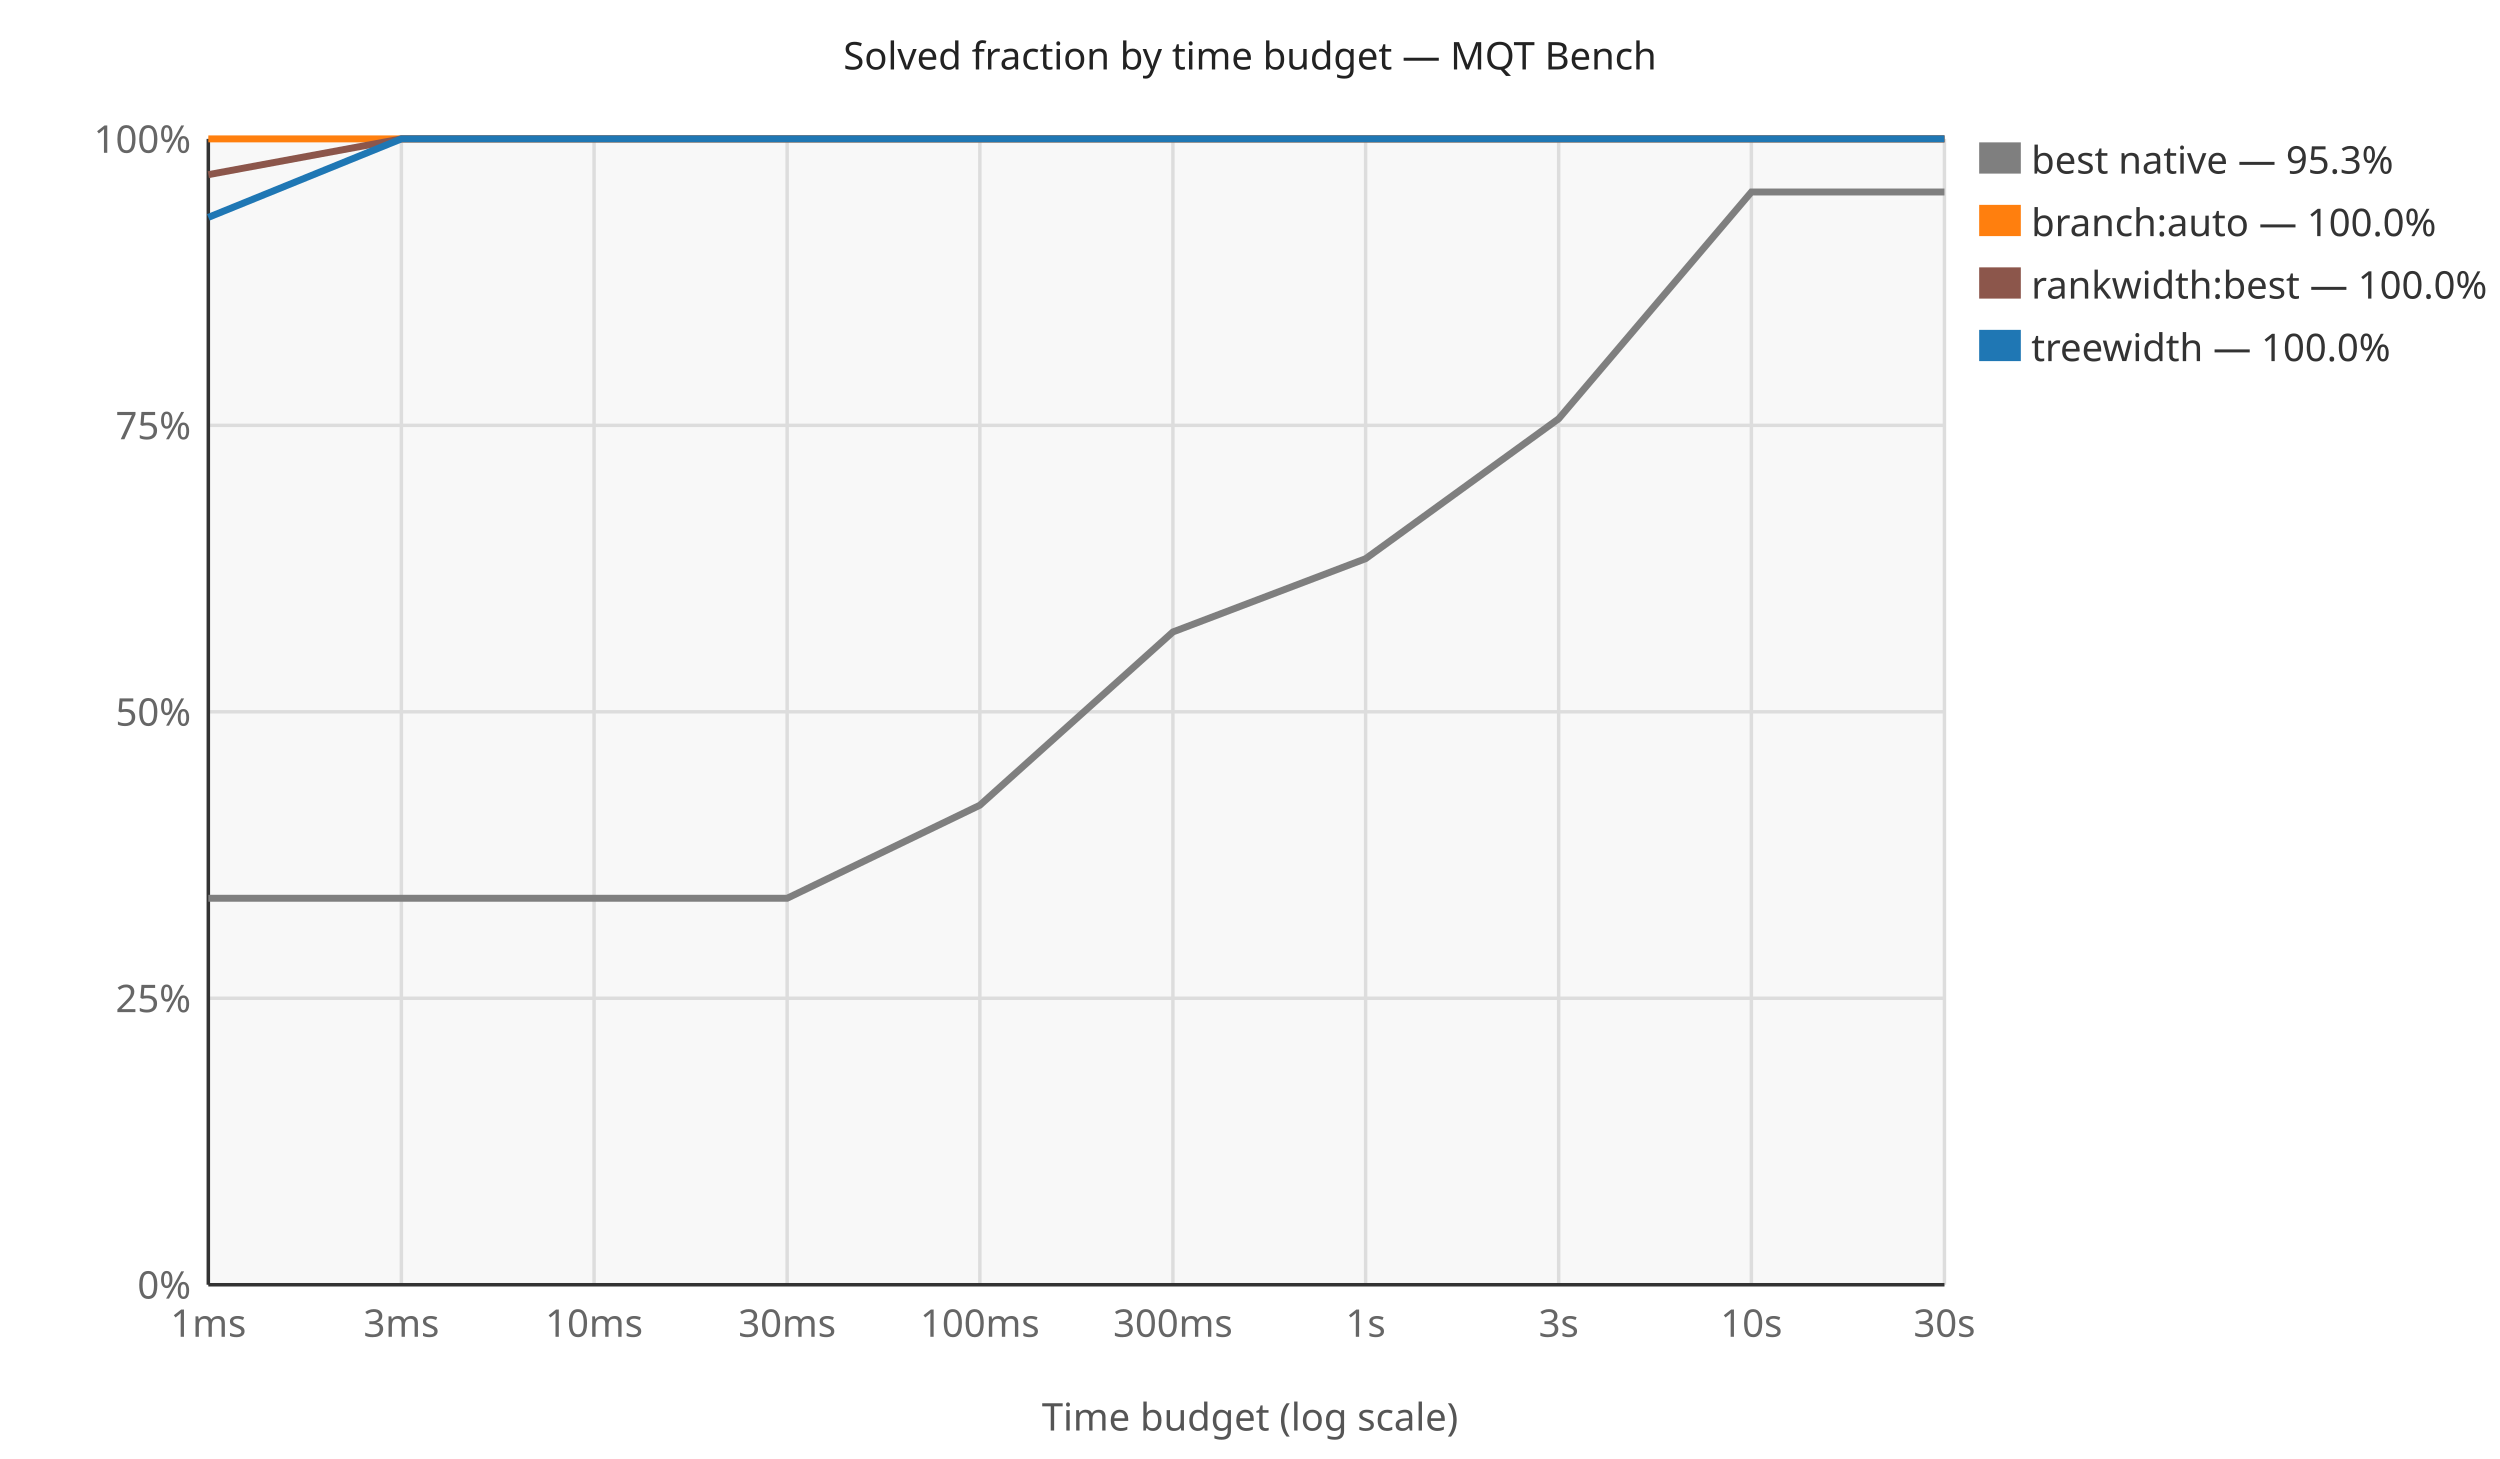
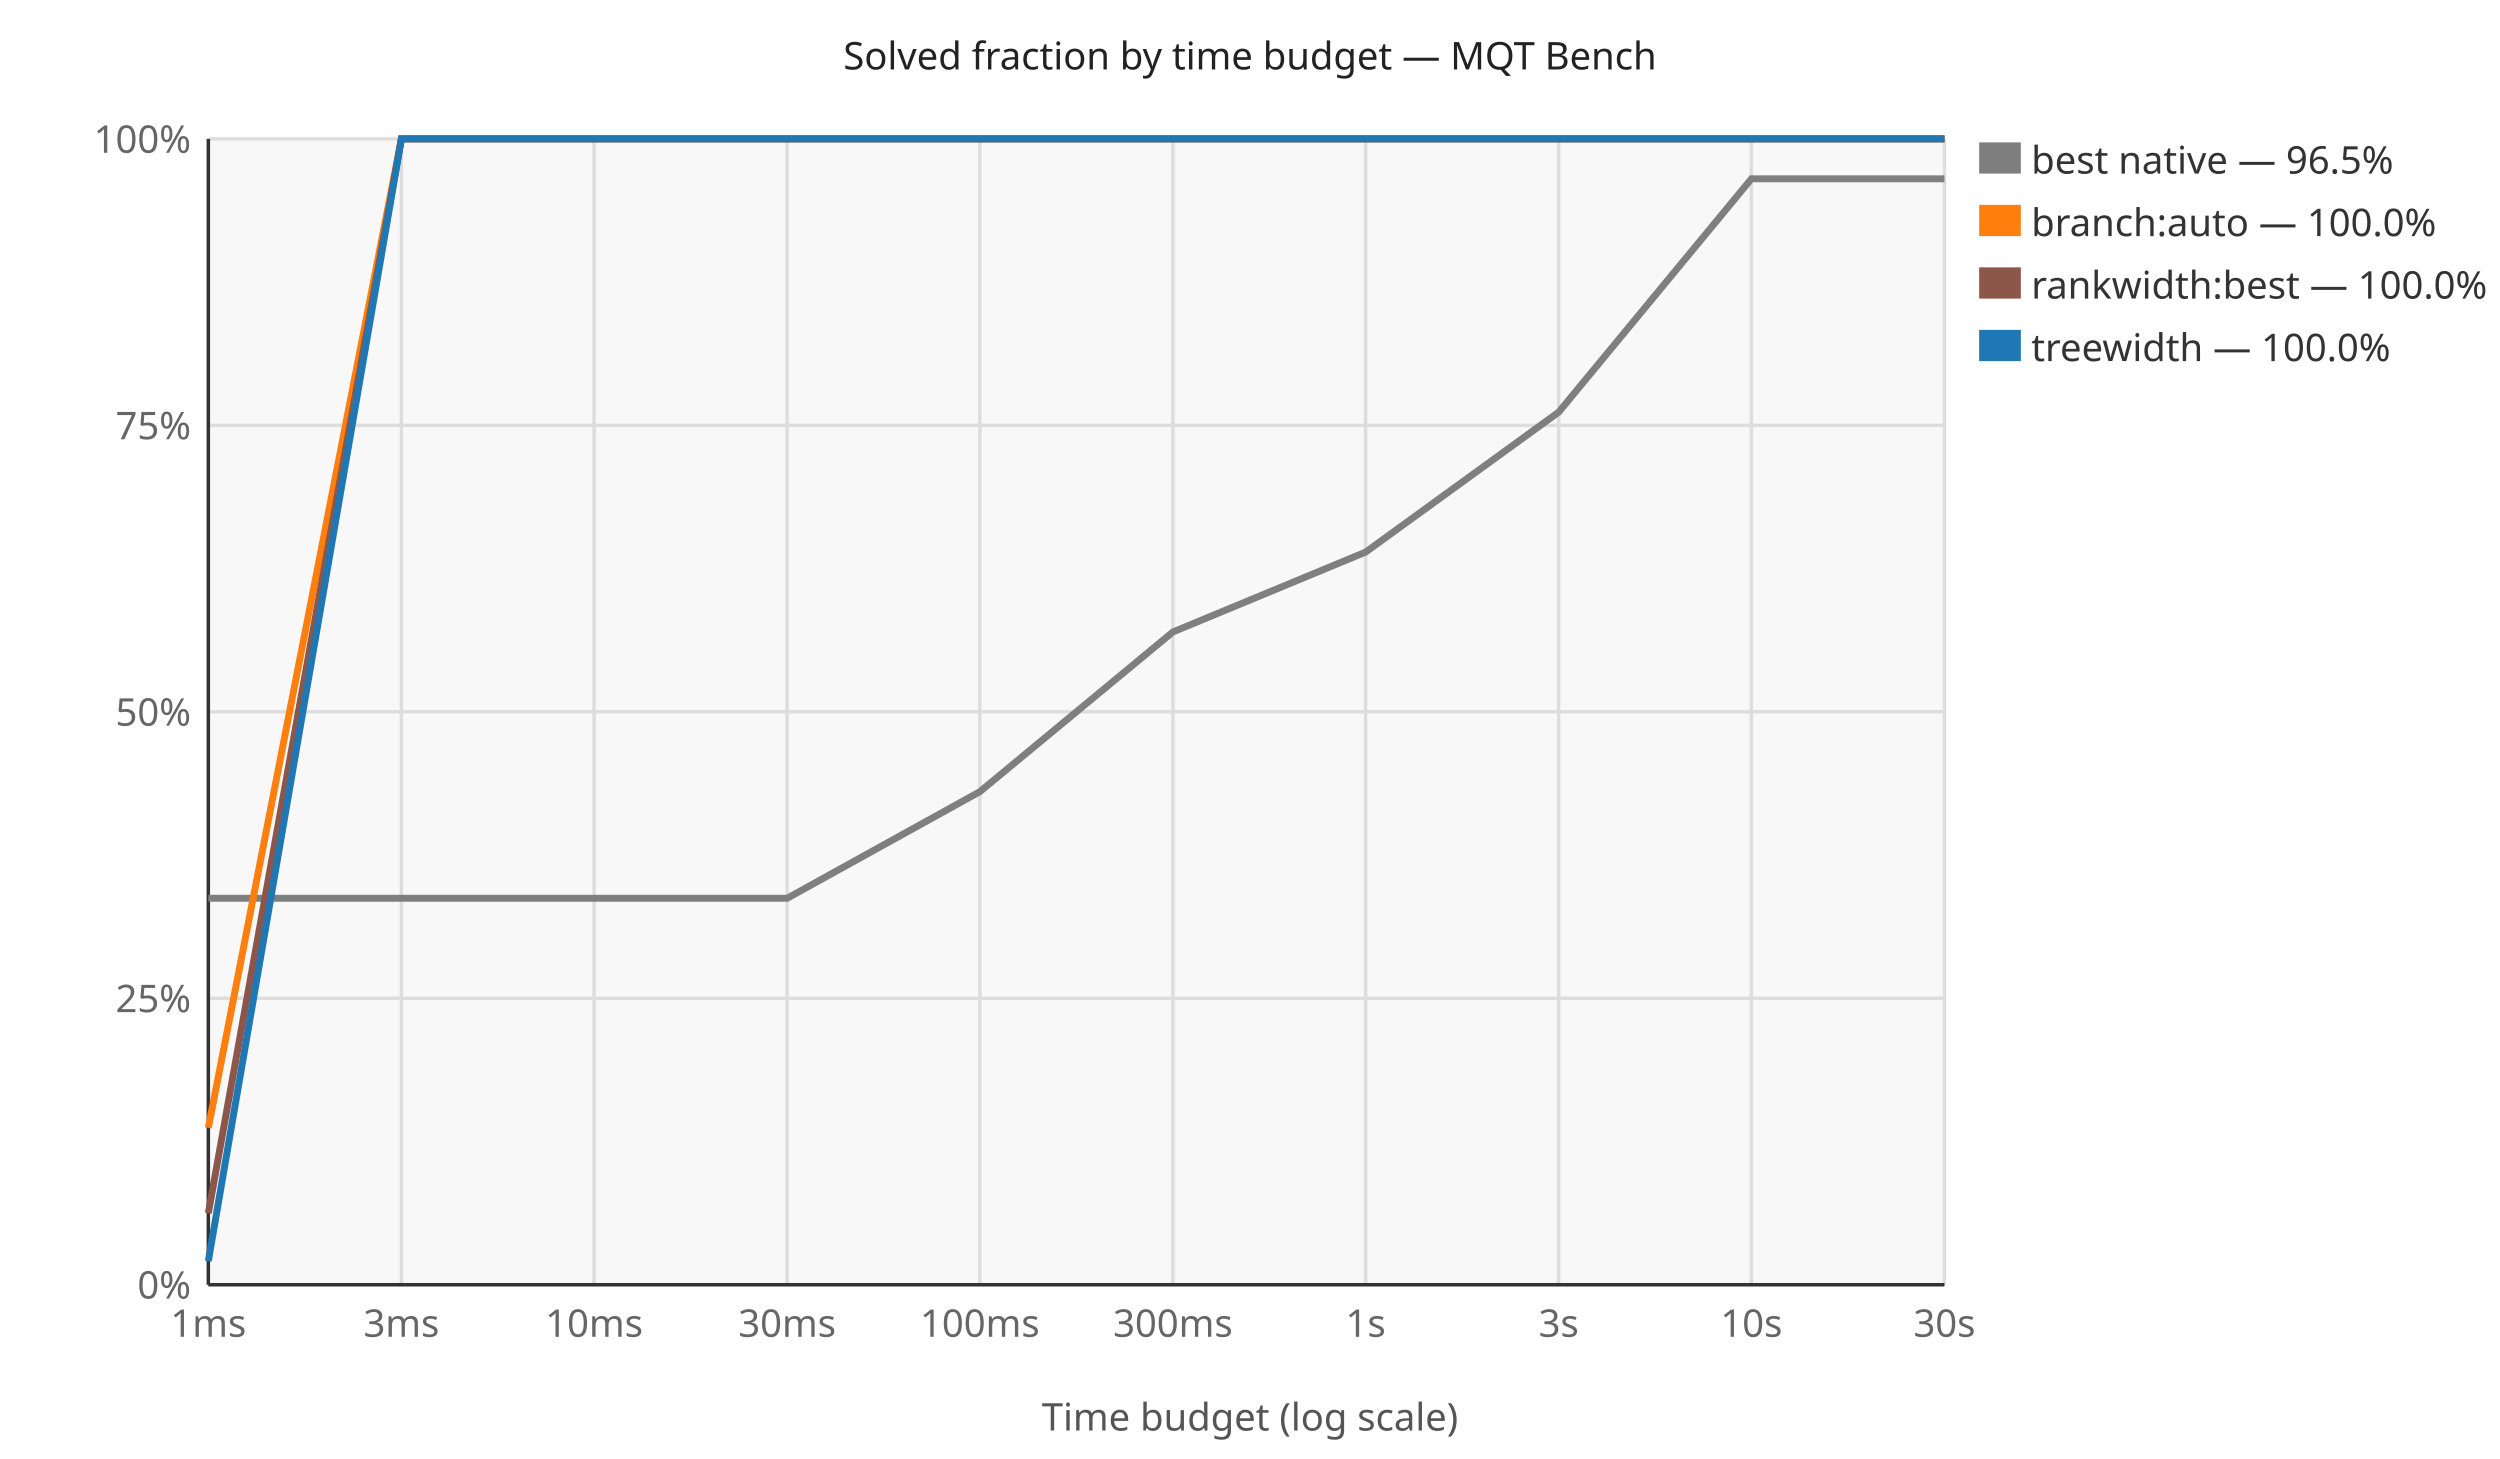
<svg xmlns="http://www.w3.org/2000/svg" width="720" height="420" viewBox="0 0 720 420">
  <style>text{font-family:sans-serif;font-size:11px;}</style>
  <rect x="60.0" y="40.0" width="500.0" height="330.0" fill="#f8f8f8" opacity="1.00" />
  <line x1="60.0" y1="370.0" x2="560.0" y2="370.0" stroke="#ddd" stroke-width="1.0" />
  <text x="55.0" y="374.0" text-anchor="end" fill="#666" font-size="10">0%</text>
  <line x1="60.0" y1="287.5" x2="560.0" y2="287.5" stroke="#ddd" stroke-width="1.0" />
  <text x="55.0" y="291.5" text-anchor="end" fill="#666" font-size="10">25%</text>
  <line x1="60.0" y1="205.0" x2="560.0" y2="205.0" stroke="#ddd" stroke-width="1.0" />
  <text x="55.0" y="209.0" text-anchor="end" fill="#666" font-size="10">50%</text>
  <line x1="60.0" y1="122.5" x2="560.0" y2="122.5" stroke="#ddd" stroke-width="1.0" />
  <text x="55.0" y="126.5" text-anchor="end" fill="#666" font-size="10">75%</text>
  <line x1="60.0" y1="40.0" x2="560.0" y2="40.0" stroke="#ddd" stroke-width="1.0" />
  <text x="55.0" y="44.0" text-anchor="end" fill="#666" font-size="10">100%</text>
  <line x1="60.0" y1="40.0" x2="60.0" y2="370.0" stroke="#ddd" stroke-width="1.0" />
  <text x="60.0" y="385.0" text-anchor="middle" fill="#666" font-size="10">1ms</text>
  <line x1="115.6" y1="40.0" x2="115.6" y2="370.0" stroke="#ddd" stroke-width="1.0" />
  <text x="115.6" y="385.0" text-anchor="middle" fill="#666" font-size="10">3ms</text>
  <line x1="171.1" y1="40.0" x2="171.1" y2="370.0" stroke="#ddd" stroke-width="1.0" />
  <text x="171.1" y="385.0" text-anchor="middle" fill="#666" font-size="10">10ms</text>
  <line x1="226.7" y1="40.0" x2="226.7" y2="370.0" stroke="#ddd" stroke-width="1.0" />
  <text x="226.7" y="385.0" text-anchor="middle" fill="#666" font-size="10">30ms</text>
  <line x1="282.2" y1="40.0" x2="282.2" y2="370.0" stroke="#ddd" stroke-width="1.0" />
  <text x="282.2" y="385.0" text-anchor="middle" fill="#666" font-size="10">100ms</text>
  <line x1="337.8" y1="40.0" x2="337.8" y2="370.0" stroke="#ddd" stroke-width="1.0" />
  <text x="337.8" y="385.0" text-anchor="middle" fill="#666" font-size="10">300ms</text>
  <line x1="393.3" y1="40.0" x2="393.3" y2="370.0" stroke="#ddd" stroke-width="1.0" />
  <text x="393.3" y="385.0" text-anchor="middle" fill="#666" font-size="10">1s</text>
  <line x1="448.9" y1="40.0" x2="448.9" y2="370.0" stroke="#ddd" stroke-width="1.0" />
  <text x="448.9" y="385.0" text-anchor="middle" fill="#666" font-size="10">3s</text>
  <line x1="504.4" y1="40.0" x2="504.4" y2="370.0" stroke="#ddd" stroke-width="1.0" />
  <text x="504.4" y="385.0" text-anchor="middle" fill="#666" font-size="10">10s</text>
  <line x1="560.0" y1="40.0" x2="560.0" y2="370.0" stroke="#ddd" stroke-width="1.0" />
  <text x="560.0" y="385.0" text-anchor="middle" fill="#666" font-size="10">30s</text>
  <line x1="60.0" y1="40.0" x2="60.0" y2="370.0" stroke="#333" stroke-width="1.0" />
  <line x1="60.0" y1="370.0" x2="560.0" y2="370.0" stroke="#333" stroke-width="1.0" />
-   <polyline points="60.0,258.7 115.6,258.7 171.1,258.7 226.7,258.7 282.2,231.9 337.8,182.0 393.3,160.9 448.9,120.6 504.4,55.3 560.0,55.3" stroke="#7f7f7f" stroke-width="2.0" fill="none" />
+   <polyline points="60.0,258.7 115.6,258.7 171.1,258.7 226.7,258.7 282.2,228.0 337.8,182.0 393.3,159.0 448.9,118.7 504.4,51.5 560.0,51.5" stroke="#7f7f7f" stroke-width="2.0" fill="none" />
  <rect x="570.0" y="41.0" width="12.0" height="9.0" fill="#7f7f7f" opacity="1.00" />
-   <text x="585.0" y="50.0" text-anchor="start" fill="#333" font-size="10">best native — 95.3%</text>
-   <polyline points="60.0,40.0 115.6,40.0 171.1,40.0 226.7,40.0 282.2,40.0 337.8,40.0 393.3,40.0 448.9,40.0 504.4,40.0 560.0,40.0" stroke="#ff7f0e" stroke-width="2.0" fill="none" />
+   <text x="585.0" y="50.0" text-anchor="start" fill="#333" font-size="10">best native — 96.5%</text>
+   <polyline points="60.0,324.8 115.6,40.0 171.1,40.0 226.7,40.0 282.2,40.0 337.8,40.0 393.3,40.0 448.9,40.0 504.4,40.0 560.0,40.0" stroke="#ff7f0e" stroke-width="2.0" fill="none" />
  <rect x="570.0" y="59.0" width="12.0" height="9.0" fill="#ff7f0e" opacity="1.00" />
  <text x="585.0" y="68.0" text-anchor="start" fill="#333" font-size="10">branch:auto — 100.0%</text>
-   <polyline points="60.0,50.3 115.6,40.0 171.1,40.0 226.7,40.0 282.2,40.0 337.8,40.0 393.3,40.0 448.9,40.0 504.4,40.0 560.0,40.0" stroke="#8c564b" stroke-width="2.0" fill="none" />
+   <polyline points="60.0,349.4 115.6,40.0 171.1,40.0 226.7,40.0 282.2,40.0 337.8,40.0 393.3,40.0 448.9,40.0 504.4,40.0 560.0,40.0" stroke="#8c564b" stroke-width="2.0" fill="none" />
  <rect x="570.0" y="77.0" width="12.0" height="9.0" fill="#8c564b" opacity="1.00" />
  <text x="585.0" y="86.0" text-anchor="start" fill="#333" font-size="10">rankwidth:best — 100.0%</text>
-   <polyline points="60.0,62.6 115.6,40.0 171.1,40.0 226.7,40.0 282.2,40.0 337.8,40.0 393.3,40.0 448.9,40.0 504.4,40.0 560.0,40.0" stroke="#1f77b4" stroke-width="2.0" fill="none" />
+   <polyline points="60.0,363.2 115.6,40.0 171.1,40.0 226.7,40.0 282.2,40.0 337.8,40.0 393.3,40.0 448.9,40.0 504.4,40.0 560.0,40.0" stroke="#1f77b4" stroke-width="2.0" fill="none" />
  <rect x="570.0" y="95.0" width="12.0" height="9.0" fill="#1f77b4" opacity="1.00" />
  <text x="585.0" y="104.0" text-anchor="start" fill="#333" font-size="10">treewidth — 100.0%</text>
  <text x="360.0" y="20.0" text-anchor="middle" fill="#222" font-size="13">Solved fraction by time budget — MQT Bench</text>
  <text x="360.0" y="412.0" text-anchor="middle" fill="#555" font-size="10">Time budget (log scale)</text>
</svg>
